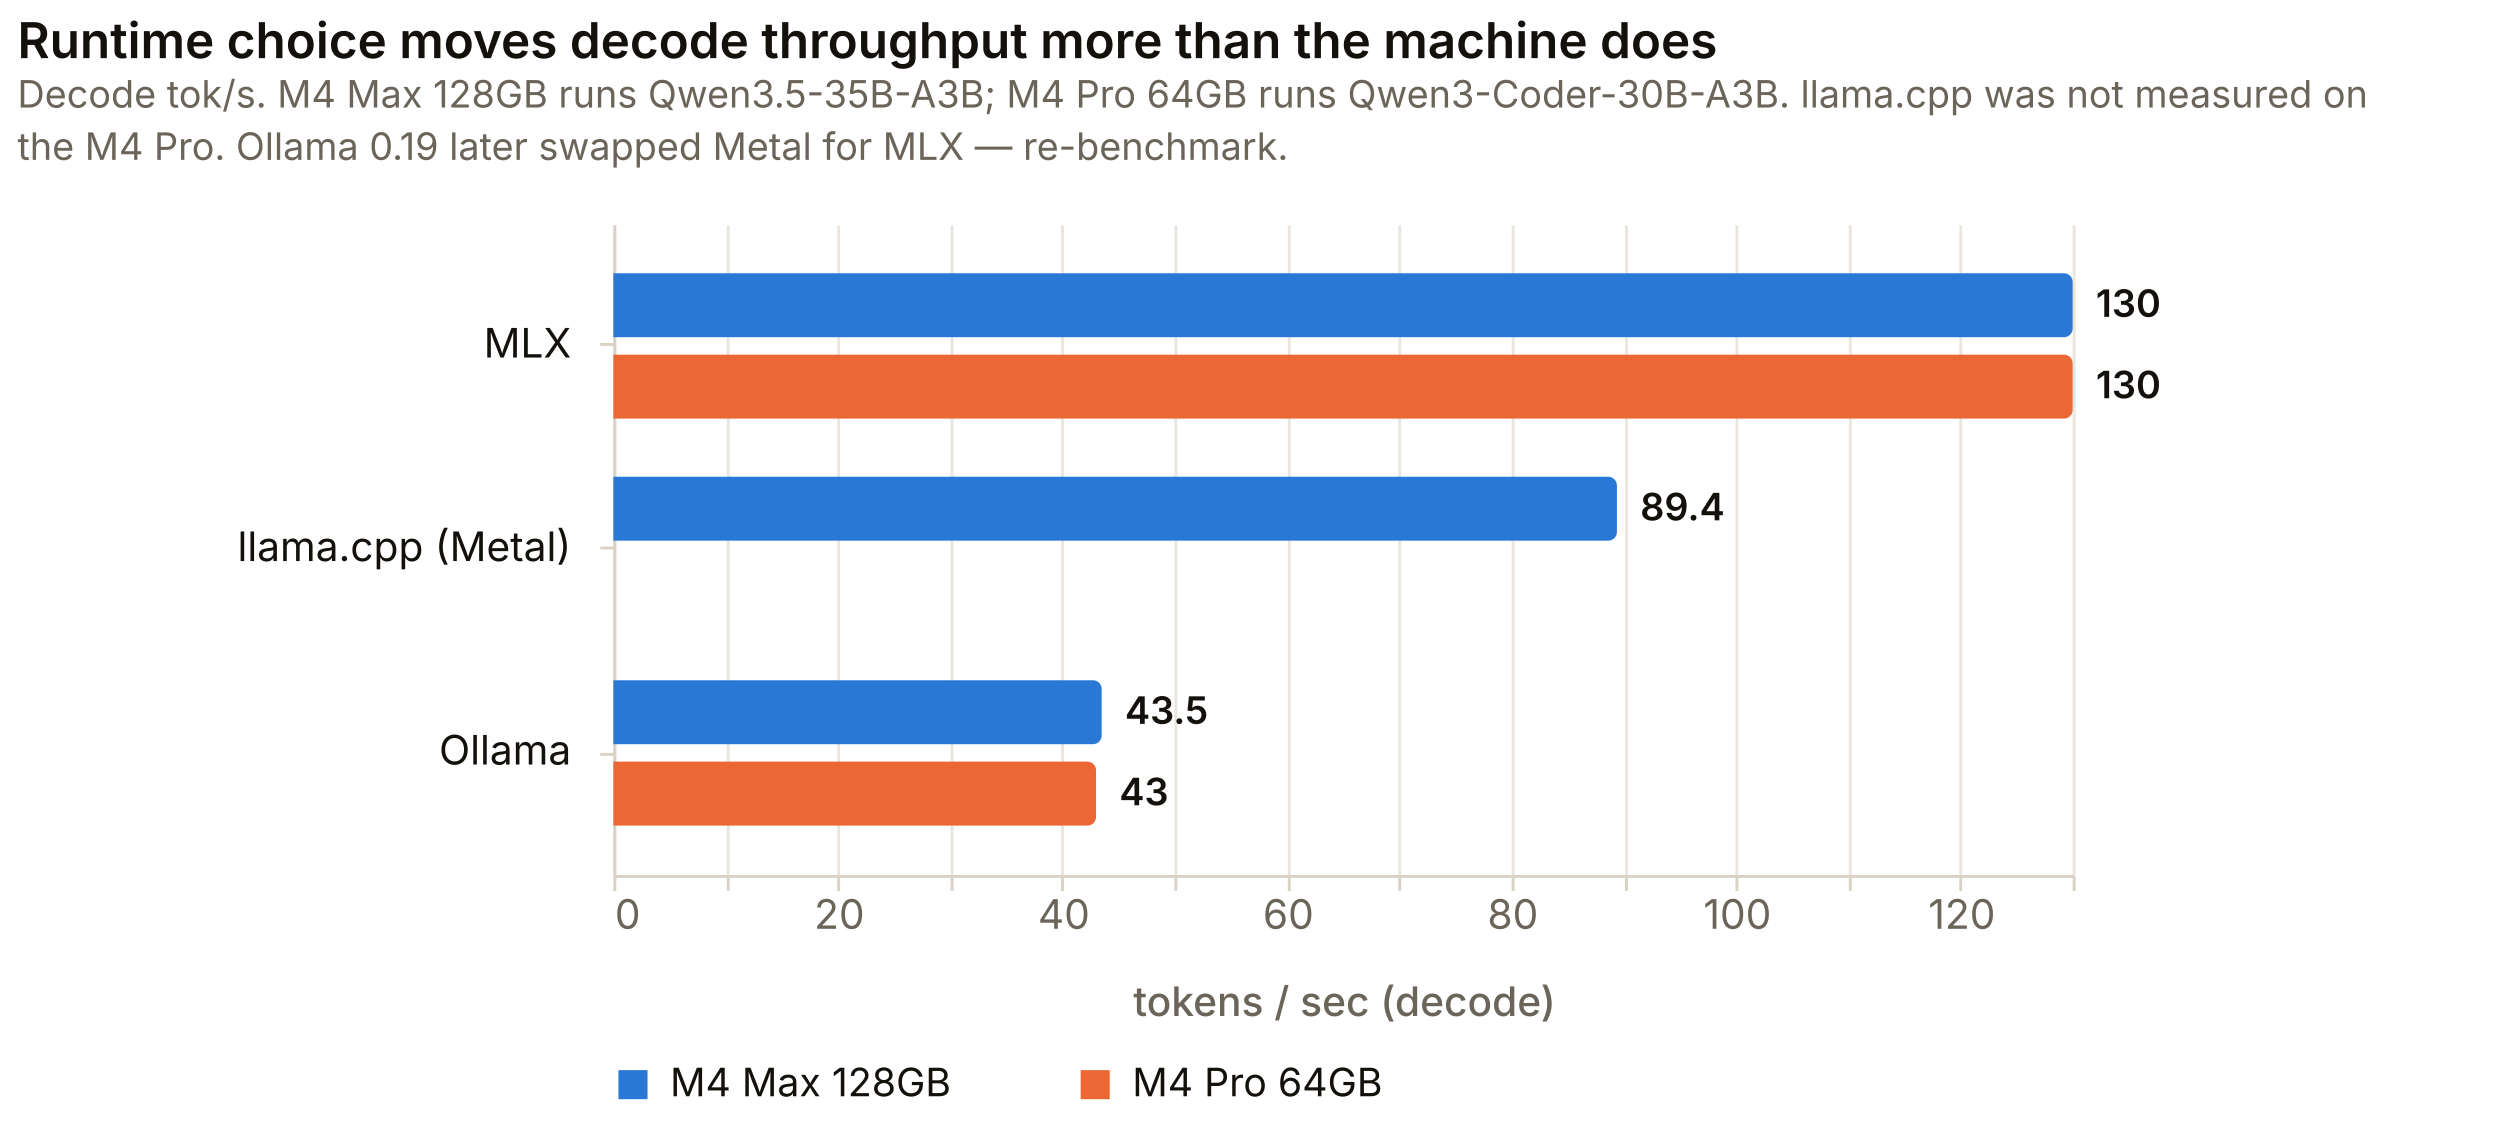
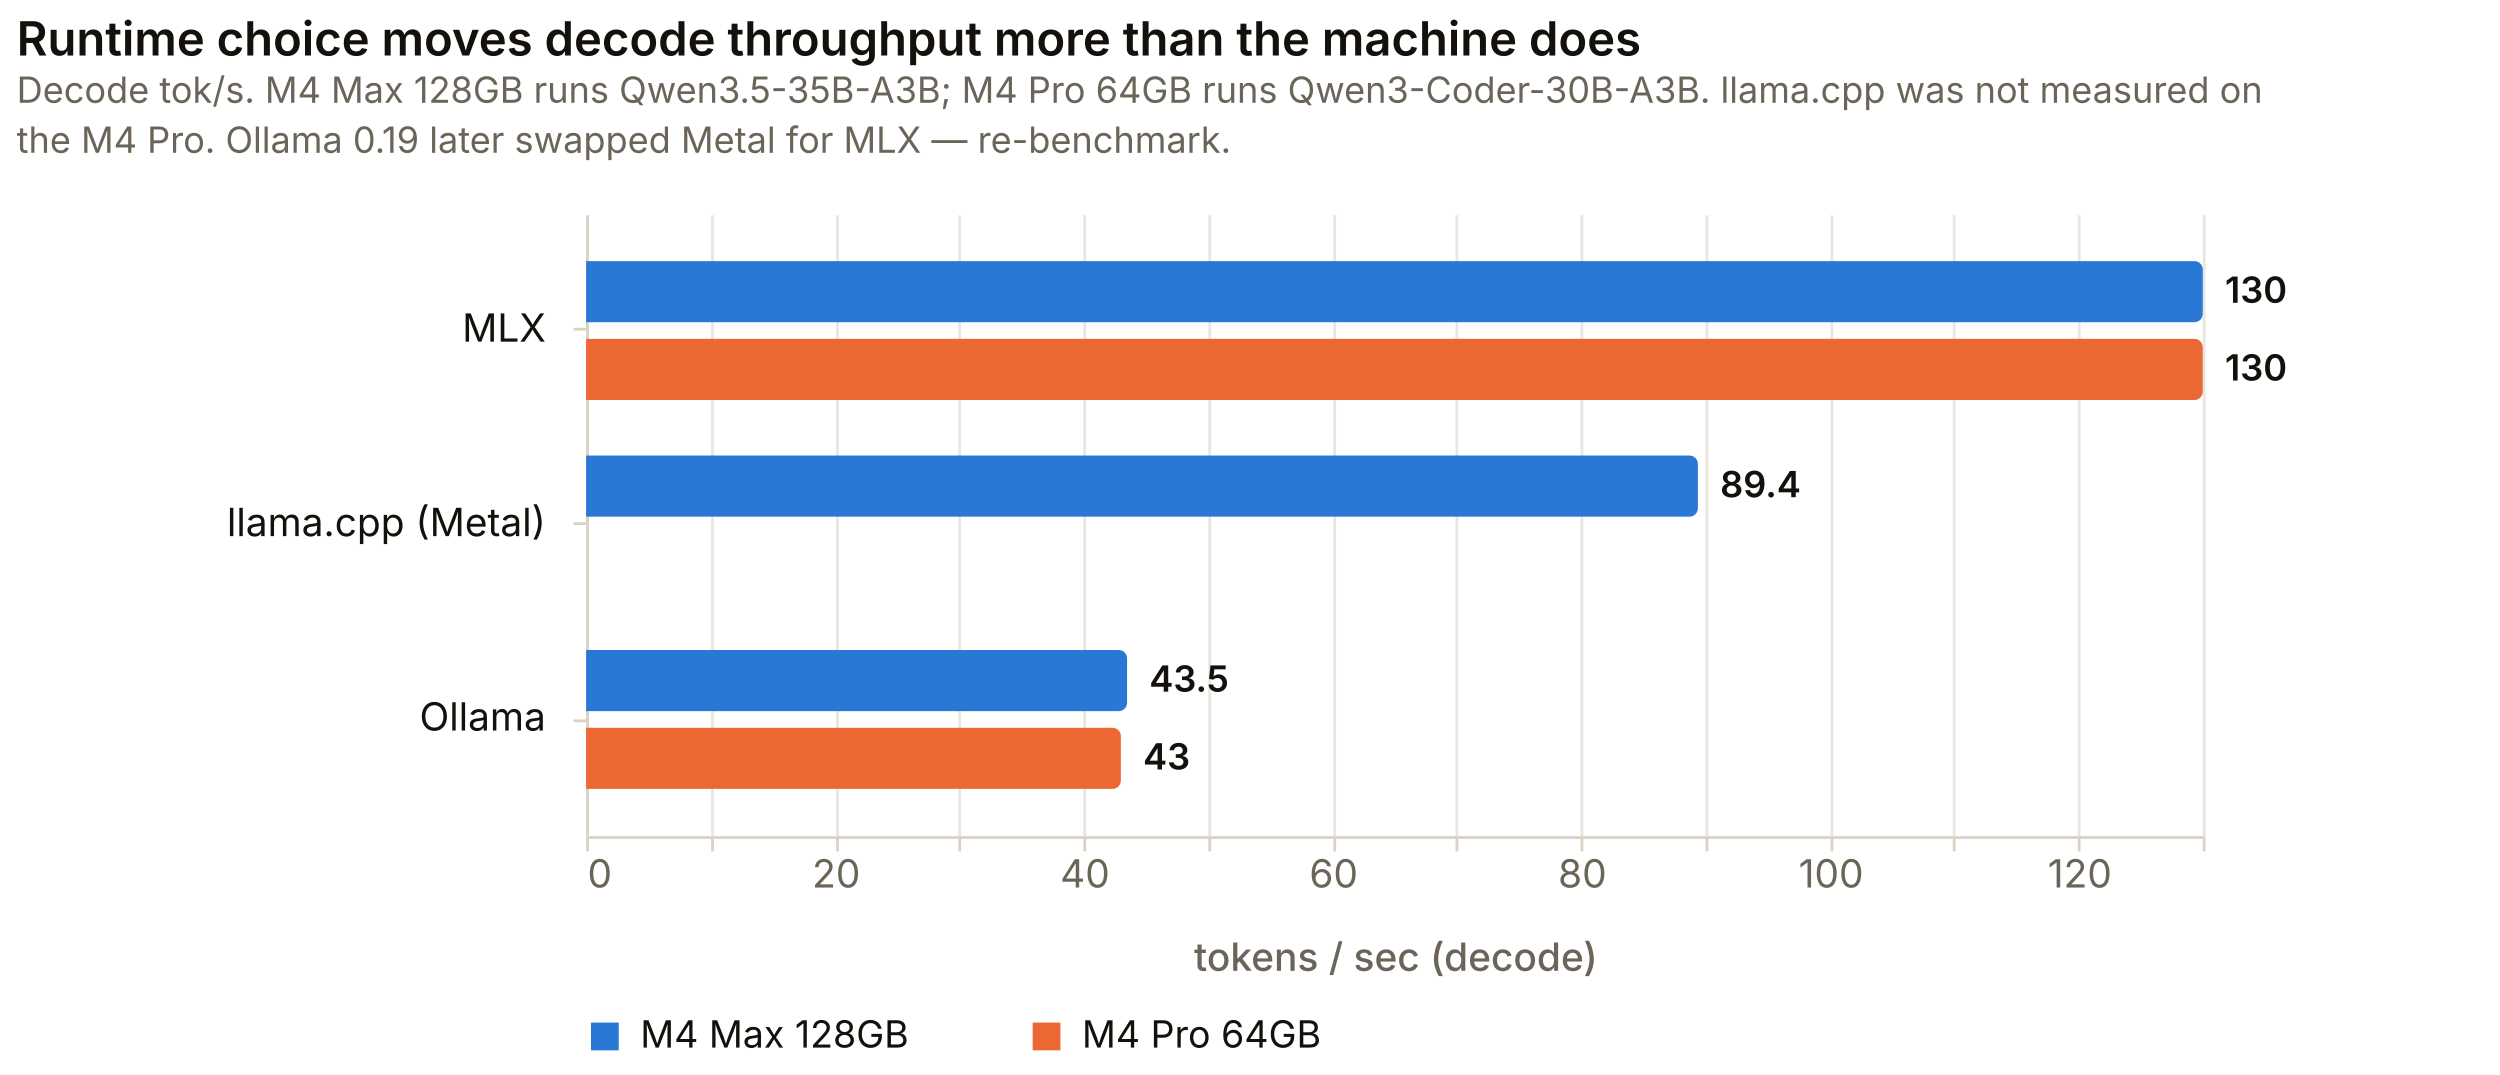
- <svg xmlns="http://www.w3.org/2000/svg" version="1.1" class="marks" width="860" height="387" viewBox="0 0 860 387">
+ <svg xmlns="http://www.w3.org/2000/svg" version="1.1" class="marks" width="900" height="387" viewBox="0 0 900 387">
  <g fill="none" stroke-miterlimit="4" transform="translate(211,77)">
    <g class="mark-group role-frame root" role="graphics-object" aria-roledescription="group mark container">
      <g transform="translate(0,0)">
-         <path class="background" aria-hidden="true" d="M0,0h502v224h-502Z" />
+         <path class="background" aria-hidden="true" d="M0,0h582v224h-582Z" />
        <g>
          <g class="mark-group role-axis" aria-hidden="true">
            <g transform="translate(0.5,224.5)">
              <path class="background" aria-hidden="true" d="M0,0h0v0h0Z" pointer-events="none" />
              <g>
                <g class="mark-rule role-axis-grid" pointer-events="none">
                  <line transform="translate(0,0)" x2="0" y2="-224" stroke="#d9d2c5" stroke-opacity="0.55" stroke-width="1" opacity="1" />
-                   <line transform="translate(39,0)" x2="0" y2="-224" stroke="#d9d2c5" stroke-opacity="0.55" stroke-width="1" opacity="1" />
-                   <line transform="translate(77,0)" x2="0" y2="-224" stroke="#d9d2c5" stroke-opacity="0.55" stroke-width="1" opacity="1" />
-                   <line transform="translate(116,0)" x2="0" y2="-224" stroke="#d9d2c5" stroke-opacity="0.55" stroke-width="1" opacity="1" />
-                   <line transform="translate(154,0)" x2="0" y2="-224" stroke="#d9d2c5" stroke-opacity="0.55" stroke-width="1" opacity="1" />
-                   <line transform="translate(193,0)" x2="0" y2="-224" stroke="#d9d2c5" stroke-opacity="0.55" stroke-width="1" opacity="1" />
-                   <line transform="translate(232,0)" x2="0" y2="-224" stroke="#d9d2c5" stroke-opacity="0.55" stroke-width="1" opacity="1" />
-                   <line transform="translate(270,0)" x2="0" y2="-224" stroke="#d9d2c5" stroke-opacity="0.55" stroke-width="1" opacity="1" />
-                   <line transform="translate(309,0)" x2="0" y2="-224" stroke="#d9d2c5" stroke-opacity="0.55" stroke-width="1" opacity="1" />
-                   <line transform="translate(348,0)" x2="0" y2="-224" stroke="#d9d2c5" stroke-opacity="0.55" stroke-width="1" opacity="1" />
-                   <line transform="translate(386,0)" x2="0" y2="-224" stroke="#d9d2c5" stroke-opacity="0.55" stroke-width="1" opacity="1" />
-                   <line transform="translate(425,0)" x2="0" y2="-224" stroke="#d9d2c5" stroke-opacity="0.55" stroke-width="1" opacity="1" />
-                   <line transform="translate(463,0)" x2="0" y2="-224" stroke="#d9d2c5" stroke-opacity="0.55" stroke-width="1" opacity="1" />
-                   <line transform="translate(502,0)" x2="0" y2="-224" stroke="#d9d2c5" stroke-opacity="0.55" stroke-width="1" opacity="1" />
+                   <line transform="translate(45,0)" x2="0" y2="-224" stroke="#d9d2c5" stroke-opacity="0.55" stroke-width="1" opacity="1" />
+                   <line transform="translate(90,0)" x2="0" y2="-224" stroke="#d9d2c5" stroke-opacity="0.55" stroke-width="1" opacity="1" />
+                   <line transform="translate(134,0)" x2="0" y2="-224" stroke="#d9d2c5" stroke-opacity="0.55" stroke-width="1" opacity="1" />
+                   <line transform="translate(179,0)" x2="0" y2="-224" stroke="#d9d2c5" stroke-opacity="0.55" stroke-width="1" opacity="1" />
+                   <line transform="translate(224,0)" x2="0" y2="-224" stroke="#d9d2c5" stroke-opacity="0.55" stroke-width="1" opacity="1" />
+                   <line transform="translate(269,0)" x2="0" y2="-224" stroke="#d9d2c5" stroke-opacity="0.55" stroke-width="1" opacity="1" />
+                   <line transform="translate(313,0)" x2="0" y2="-224" stroke="#d9d2c5" stroke-opacity="0.55" stroke-width="1" opacity="1" />
+                   <line transform="translate(358,0)" x2="0" y2="-224" stroke="#d9d2c5" stroke-opacity="0.55" stroke-width="1" opacity="1" />
+                   <line transform="translate(403,0)" x2="0" y2="-224" stroke="#d9d2c5" stroke-opacity="0.55" stroke-width="1" opacity="1" />
+                   <line transform="translate(448,0)" x2="0" y2="-224" stroke="#d9d2c5" stroke-opacity="0.55" stroke-width="1" opacity="1" />
+                   <line transform="translate(492,0)" x2="0" y2="-224" stroke="#d9d2c5" stroke-opacity="0.55" stroke-width="1" opacity="1" />
+                   <line transform="translate(537,0)" x2="0" y2="-224" stroke="#d9d2c5" stroke-opacity="0.55" stroke-width="1" opacity="1" />
+                   <line transform="translate(582,0)" x2="0" y2="-224" stroke="#d9d2c5" stroke-opacity="0.55" stroke-width="1" opacity="1" />
                </g>
              </g>
              <path class="foreground" aria-hidden="true" d="" pointer-events="none" display="none" />
            </g>
          </g>
          <g class="mark-group role-axis" role="graphics-symbol" aria-roledescription="axis" aria-label="X-axis titled 'tokens / sec (decode)' for a linear scale with values from 0 to 130">
            <g transform="translate(0.5,224.5)">
              <path class="background" aria-hidden="true" d="M0,0h0v0h0Z" pointer-events="none" />
              <g>
                <g class="mark-rule role-axis-tick" pointer-events="none">
                  <line transform="translate(0,0)" x2="0" y2="5" stroke="#d9d2c5" stroke-width="1" opacity="1" />
-                   <line transform="translate(39,0)" x2="0" y2="5" stroke="#d9d2c5" stroke-width="1" opacity="1" />
-                   <line transform="translate(77,0)" x2="0" y2="5" stroke="#d9d2c5" stroke-width="1" opacity="1" />
-                   <line transform="translate(116,0)" x2="0" y2="5" stroke="#d9d2c5" stroke-width="1" opacity="1" />
-                   <line transform="translate(154,0)" x2="0" y2="5" stroke="#d9d2c5" stroke-width="1" opacity="1" />
-                   <line transform="translate(193,0)" x2="0" y2="5" stroke="#d9d2c5" stroke-width="1" opacity="1" />
-                   <line transform="translate(232,0)" x2="0" y2="5" stroke="#d9d2c5" stroke-width="1" opacity="1" />
-                   <line transform="translate(270,0)" x2="0" y2="5" stroke="#d9d2c5" stroke-width="1" opacity="1" />
-                   <line transform="translate(309,0)" x2="0" y2="5" stroke="#d9d2c5" stroke-width="1" opacity="1" />
-                   <line transform="translate(348,0)" x2="0" y2="5" stroke="#d9d2c5" stroke-width="1" opacity="1" />
-                   <line transform="translate(386,0)" x2="0" y2="5" stroke="#d9d2c5" stroke-width="1" opacity="1" />
-                   <line transform="translate(425,0)" x2="0" y2="5" stroke="#d9d2c5" stroke-width="1" opacity="1" />
-                   <line transform="translate(463,0)" x2="0" y2="5" stroke="#d9d2c5" stroke-width="1" opacity="1" />
-                   <line transform="translate(502,0)" x2="0" y2="5" stroke="#d9d2c5" stroke-width="1" opacity="1" />
+                   <line transform="translate(45,0)" x2="0" y2="5" stroke="#d9d2c5" stroke-width="1" opacity="1" />
+                   <line transform="translate(90,0)" x2="0" y2="5" stroke="#d9d2c5" stroke-width="1" opacity="1" />
+                   <line transform="translate(134,0)" x2="0" y2="5" stroke="#d9d2c5" stroke-width="1" opacity="1" />
+                   <line transform="translate(179,0)" x2="0" y2="5" stroke="#d9d2c5" stroke-width="1" opacity="1" />
+                   <line transform="translate(224,0)" x2="0" y2="5" stroke="#d9d2c5" stroke-width="1" opacity="1" />
+                   <line transform="translate(269,0)" x2="0" y2="5" stroke="#d9d2c5" stroke-width="1" opacity="1" />
+                   <line transform="translate(313,0)" x2="0" y2="5" stroke="#d9d2c5" stroke-width="1" opacity="1" />
+                   <line transform="translate(358,0)" x2="0" y2="5" stroke="#d9d2c5" stroke-width="1" opacity="1" />
+                   <line transform="translate(403,0)" x2="0" y2="5" stroke="#d9d2c5" stroke-width="1" opacity="1" />
+                   <line transform="translate(448,0)" x2="0" y2="5" stroke="#d9d2c5" stroke-width="1" opacity="1" />
+                   <line transform="translate(492,0)" x2="0" y2="5" stroke="#d9d2c5" stroke-width="1" opacity="1" />
+                   <line transform="translate(537,0)" x2="0" y2="5" stroke="#d9d2c5" stroke-width="1" opacity="1" />
+                   <line transform="translate(582,0)" x2="0" y2="5" stroke="#d9d2c5" stroke-width="1" opacity="1" />
                </g>
                <g class="mark-text role-axis-label" pointer-events="none">
                  <text text-anchor="start" transform="translate(0,18)" font-family="ui-sans-serif, system-ui, -apple-system, 'Segoe UI', Inter, Helvetica, Arial, sans-serif" font-size="14px" fill="#6b6459" opacity="1">0</text>
-                   <text text-anchor="middle" transform="translate(38.61538,18)" font-family="ui-sans-serif, system-ui, -apple-system, 'Segoe UI', Inter, Helvetica, Arial, sans-serif" font-size="14px" fill="#6b6459" opacity="0">10</text>
-                   <text text-anchor="middle" transform="translate(77.23077,18)" font-family="ui-sans-serif, system-ui, -apple-system, 'Segoe UI', Inter, Helvetica, Arial, sans-serif" font-size="14px" fill="#6b6459" opacity="1">20</text>
-                   <text text-anchor="middle" transform="translate(115.8462,18)" font-family="ui-sans-serif, system-ui, -apple-system, 'Segoe UI', Inter, Helvetica, Arial, sans-serif" font-size="14px" fill="#6b6459" opacity="0">30</text>
-                   <text text-anchor="middle" transform="translate(154.4615,18)" font-family="ui-sans-serif, system-ui, -apple-system, 'Segoe UI', Inter, Helvetica, Arial, sans-serif" font-size="14px" fill="#6b6459" opacity="1">40</text>
-                   <text text-anchor="middle" transform="translate(193.0769,18)" font-family="ui-sans-serif, system-ui, -apple-system, 'Segoe UI', Inter, Helvetica, Arial, sans-serif" font-size="14px" fill="#6b6459" opacity="0">50</text>
-                   <text text-anchor="middle" transform="translate(231.6923,18)" font-family="ui-sans-serif, system-ui, -apple-system, 'Segoe UI', Inter, Helvetica, Arial, sans-serif" font-size="14px" fill="#6b6459" opacity="1">60</text>
-                   <text text-anchor="middle" transform="translate(270.3077,18)" font-family="ui-sans-serif, system-ui, -apple-system, 'Segoe UI', Inter, Helvetica, Arial, sans-serif" font-size="14px" fill="#6b6459" opacity="0">70</text>
-                   <text text-anchor="middle" transform="translate(308.9231,18)" font-family="ui-sans-serif, system-ui, -apple-system, 'Segoe UI', Inter, Helvetica, Arial, sans-serif" font-size="14px" fill="#6b6459" opacity="1">80</text>
-                   <text text-anchor="middle" transform="translate(347.5385,18)" font-family="ui-sans-serif, system-ui, -apple-system, 'Segoe UI', Inter, Helvetica, Arial, sans-serif" font-size="14px" fill="#6b6459" opacity="0">90</text>
-                   <text text-anchor="middle" transform="translate(386.1538,18)" font-family="ui-sans-serif, system-ui, -apple-system, 'Segoe UI', Inter, Helvetica, Arial, sans-serif" font-size="14px" fill="#6b6459" opacity="1">100</text>
-                   <text text-anchor="middle" transform="translate(424.7692,18)" font-family="ui-sans-serif, system-ui, -apple-system, 'Segoe UI', Inter, Helvetica, Arial, sans-serif" font-size="14px" fill="#6b6459" opacity="0">110</text>
-                   <text text-anchor="middle" transform="translate(463.3846,18)" font-family="ui-sans-serif, system-ui, -apple-system, 'Segoe UI', Inter, Helvetica, Arial, sans-serif" font-size="14px" fill="#6b6459" opacity="1">120</text>
-                   <text text-anchor="end" transform="translate(502,18)" font-family="ui-sans-serif, system-ui, -apple-system, 'Segoe UI', Inter, Helvetica, Arial, sans-serif" font-size="14px" fill="#6b6459" opacity="0">130</text>
+                   <text text-anchor="middle" transform="translate(44.76923,18)" font-family="ui-sans-serif, system-ui, -apple-system, 'Segoe UI', Inter, Helvetica, Arial, sans-serif" font-size="14px" fill="#6b6459" opacity="0">10</text>
+                   <text text-anchor="middle" transform="translate(89.53846,18)" font-family="ui-sans-serif, system-ui, -apple-system, 'Segoe UI', Inter, Helvetica, Arial, sans-serif" font-size="14px" fill="#6b6459" opacity="1">20</text>
+                   <text text-anchor="middle" transform="translate(134.3077,18)" font-family="ui-sans-serif, system-ui, -apple-system, 'Segoe UI', Inter, Helvetica, Arial, sans-serif" font-size="14px" fill="#6b6459" opacity="0">30</text>
+                   <text text-anchor="middle" transform="translate(179.0769,18)" font-family="ui-sans-serif, system-ui, -apple-system, 'Segoe UI', Inter, Helvetica, Arial, sans-serif" font-size="14px" fill="#6b6459" opacity="1">40</text>
+                   <text text-anchor="middle" transform="translate(223.8462,18)" font-family="ui-sans-serif, system-ui, -apple-system, 'Segoe UI', Inter, Helvetica, Arial, sans-serif" font-size="14px" fill="#6b6459" opacity="0">50</text>
+                   <text text-anchor="middle" transform="translate(268.6154,18)" font-family="ui-sans-serif, system-ui, -apple-system, 'Segoe UI', Inter, Helvetica, Arial, sans-serif" font-size="14px" fill="#6b6459" opacity="1">60</text>
+                   <text text-anchor="middle" transform="translate(313.3846,18)" font-family="ui-sans-serif, system-ui, -apple-system, 'Segoe UI', Inter, Helvetica, Arial, sans-serif" font-size="14px" fill="#6b6459" opacity="0">70</text>
+                   <text text-anchor="middle" transform="translate(358.1538,18)" font-family="ui-sans-serif, system-ui, -apple-system, 'Segoe UI', Inter, Helvetica, Arial, sans-serif" font-size="14px" fill="#6b6459" opacity="1">80</text>
+                   <text text-anchor="middle" transform="translate(402.9231,18)" font-family="ui-sans-serif, system-ui, -apple-system, 'Segoe UI', Inter, Helvetica, Arial, sans-serif" font-size="14px" fill="#6b6459" opacity="0">90</text>
+                   <text text-anchor="middle" transform="translate(447.6923,18)" font-family="ui-sans-serif, system-ui, -apple-system, 'Segoe UI', Inter, Helvetica, Arial, sans-serif" font-size="14px" fill="#6b6459" opacity="1">100</text>
+                   <text text-anchor="middle" transform="translate(492.4615,18)" font-family="ui-sans-serif, system-ui, -apple-system, 'Segoe UI', Inter, Helvetica, Arial, sans-serif" font-size="14px" fill="#6b6459" opacity="0">110</text>
+                   <text text-anchor="middle" transform="translate(537.2308,18)" font-family="ui-sans-serif, system-ui, -apple-system, 'Segoe UI', Inter, Helvetica, Arial, sans-serif" font-size="14px" fill="#6b6459" opacity="1">120</text>
+                   <text text-anchor="end" transform="translate(582,18)" font-family="ui-sans-serif, system-ui, -apple-system, 'Segoe UI', Inter, Helvetica, Arial, sans-serif" font-size="14px" fill="#6b6459" opacity="0">130</text>
                </g>
                <g class="mark-rule role-axis-domain" pointer-events="none">
-                   <line transform="translate(0,0)" x2="502" y2="0" stroke="#d9d2c5" stroke-width="1" opacity="1" />
+                   <line transform="translate(0,0)" x2="582" y2="0" stroke="#d9d2c5" stroke-width="1" opacity="1" />
                </g>
                <g class="mark-text role-axis-title" pointer-events="none">
-                   <text text-anchor="middle" transform="translate(251,48)" font-family="ui-sans-serif, system-ui, -apple-system, 'Segoe UI', Inter, Helvetica, Arial, sans-serif" font-size="14px" font-weight="500" fill="#6b6459" opacity="1">tokens / sec (decode)</text>
+                   <text text-anchor="middle" transform="translate(291,48)" font-family="ui-sans-serif, system-ui, -apple-system, 'Segoe UI', Inter, Helvetica, Arial, sans-serif" font-size="14px" font-weight="500" fill="#6b6459" opacity="1">tokens / sec (decode)</text>
                </g>
              </g>
              <path class="foreground" aria-hidden="true" d="" pointer-events="none" display="none" />
            </g>
          </g>
          <g class="mark-group role-axis" role="graphics-symbol" aria-roledescription="axis" aria-label="Y-axis for a discrete scale with 3 values: MLX, llama.cpp (Metal), Ollama">
            <g transform="translate(0.5,0.5)">
              <path class="background" aria-hidden="true" d="M0,0h0v0h0Z" pointer-events="none" />
              <g>
                <g class="mark-rule role-axis-tick" pointer-events="none">
                  <line transform="translate(0,41)" x2="-5" y2="0" stroke="#d9d2c5" stroke-width="1" opacity="1" />
                  <line transform="translate(0,111)" x2="-5" y2="0" stroke="#d9d2c5" stroke-width="1" opacity="1" />
                  <line transform="translate(0,182)" x2="-5" y2="0" stroke="#d9d2c5" stroke-width="1" opacity="1" />
                </g>
                <g class="mark-text role-axis-label" pointer-events="none">
                  <text text-anchor="end" transform="translate(-15,45.5)" font-family="ui-sans-serif, system-ui, -apple-system, 'Segoe UI', Inter, Helvetica, Arial, sans-serif" font-size="14px" fill="#14110d" opacity="1">MLX</text>
                  <text text-anchor="end" transform="translate(-15,115.5)" font-family="ui-sans-serif, system-ui, -apple-system, 'Segoe UI', Inter, Helvetica, Arial, sans-serif" font-size="14px" fill="#14110d" opacity="1">llama.cpp (Metal)</text>
                  <text text-anchor="end" transform="translate(-15,185.5)" font-family="ui-sans-serif, system-ui, -apple-system, 'Segoe UI', Inter, Helvetica, Arial, sans-serif" font-size="14px" fill="#14110d" opacity="1">Ollama</text>
                </g>
                <g class="mark-rule role-axis-domain" pointer-events="none">
                  <line transform="translate(0,0)" x2="0" y2="224" stroke="#d9d2c5" stroke-width="1" opacity="1" />
                </g>
              </g>
              <path class="foreground" aria-hidden="true" d="" pointer-events="none" display="none" />
            </g>
          </g>
          <g class="mark-group role-scope" role="graphics-object" aria-roledescription="group mark container">
            <g transform="translate(0,17)">
-               <path class="background" aria-hidden="true" d="M0,0L499,0C500.656,0,502,1.344,502,3L502,19C502,20.656,500.656,22,499,22L0,22C0,22,0,22,0,22L0,0C0,0,0,0,0,0Z" />
+               <path class="background" aria-hidden="true" d="M0,0L579,0C580.656,0,582,1.344,582,3L582,19C582,20.656,580.656,22,579,22L0,22C0,22,0,22,0,22L0,0C0,0,0,0,0,0Z" />
              <g clip-path="url(#clip43)">
                <g class="mark-group role-scope" role="graphics-object" aria-roledescription="group mark container">
                  <g transform="translate(0,0)">
                    <path class="background" aria-hidden="true" d="M0,0h0v22h0Z" />
                    <g>
                      <g class="mark-rect role-mark layer_0_marks" role="graphics-object" aria-roledescription="rect mark container">
-                         <path aria-label="tokens / sec (decode): 130; runtime: MLX; machine: M4 Max 128GB" role="graphics-symbol" aria-roledescription="bar" d="M0,0h502v22h-502Z" fill="#2a78d6" />
+                         <path aria-label="tokens / sec (decode): 130; runtime: MLX; machine: M4 Max 128GB" role="graphics-symbol" aria-roledescription="bar" d="M0,0h582v22h-582Z" fill="#2a78d6" />
                      </g>
                    </g>
                    <path class="foreground" aria-hidden="true" d="" display="none" />
                  </g>
                </g>
              </g>
              <path class="foreground" aria-hidden="true" d="" display="none" />
            </g>
            <g transform="translate(0,45)">
-               <path class="background" aria-hidden="true" d="M0,0L499,0C500.656,0,502,1.344,502,3L502,19C502,20.656,500.656,22,499,22L0,22C0,22,0,22,0,22L0,0C0,0,0,0,0,0Z" />
+               <path class="background" aria-hidden="true" d="M0,0L579,0C580.656,0,582,1.344,582,3L582,19C582,20.656,580.656,22,579,22L0,22C0,22,0,22,0,22L0,0C0,0,0,0,0,0Z" />
              <g clip-path="url(#clip44)">
                <g class="mark-group role-scope" role="graphics-object" aria-roledescription="group mark container">
                  <g transform="translate(0,0)">
                    <path class="background" aria-hidden="true" d="M0,0h0v22h0Z" />
                    <g>
                      <g class="mark-rect role-mark layer_0_marks" role="graphics-object" aria-roledescription="rect mark container">
-                         <path aria-label="tokens / sec (decode): 130; runtime: MLX; machine: M4 Pro 64GB" role="graphics-symbol" aria-roledescription="bar" d="M0,0h502v22h-502Z" fill="#eb6834" />
+                         <path aria-label="tokens / sec (decode): 130; runtime: MLX; machine: M4 Pro 64GB" role="graphics-symbol" aria-roledescription="bar" d="M0,0h582v22h-582Z" fill="#eb6834" />
                      </g>
                    </g>
                    <path class="foreground" aria-hidden="true" d="" display="none" />
                  </g>
                </g>
              </g>
              <path class="foreground" aria-hidden="true" d="" display="none" />
            </g>
            <g transform="translate(0,87)">
-               <path class="background" aria-hidden="true" d="M0,0L342.222,0C343.877,0,345.222,1.344,345.222,3L345.222,19C345.222,20.656,343.877,22,342.222,22L0,22C0,22,0,22,0,22L0,0C0,0,0,0,0,0Z" />
+               <path class="background" aria-hidden="true" d="M0,0L397.237,0C398.893,0,400.237,1.344,400.237,3L400.237,19C400.237,20.656,398.893,22,397.237,22L0,22C0,22,0,22,0,22L0,0C0,0,0,0,0,0Z" />
              <g clip-path="url(#clip45)">
                <g class="mark-group role-scope" role="graphics-object" aria-roledescription="group mark container">
                  <g transform="translate(0,0)">
                    <path class="background" aria-hidden="true" d="M0,0h0v22h0Z" />
                    <g>
                      <g class="mark-rect role-mark layer_0_marks" role="graphics-object" aria-roledescription="rect mark container">
-                         <path aria-label="tokens / sec (decode): 89.4; runtime: llama.cpp (Metal); machine: M4 Max 128GB" role="graphics-symbol" aria-roledescription="bar" d="M0,0h345.222v22h-345.222Z" fill="#2a78d6" />
+                         <path aria-label="tokens / sec (decode): 89.4; runtime: llama.cpp (Metal); machine: M4 Max 128GB" role="graphics-symbol" aria-roledescription="bar" d="M0,0h400.237v22h-400.237Z" fill="#2a78d6" />
                      </g>
                    </g>
                    <path class="foreground" aria-hidden="true" d="" display="none" />
                  </g>
                </g>
              </g>
              <path class="foreground" aria-hidden="true" d="" display="none" />
            </g>
            <g transform="translate(0,157)">
-               <path class="background" aria-hidden="true" d="M0,0L164.977,0C166.633,0,167.977,1.344,167.977,3L167.977,19C167.977,20.656,166.633,22,164.977,22L0,22C0,22,0,22,0,22L0,0C0,0,0,0,0,0Z" />
+               <path class="background" aria-hidden="true" d="M0,0L191.746,0C193.402,0,194.746,1.344,194.746,3L194.746,19C194.746,20.656,193.402,22,191.746,22L0,22C0,22,0,22,0,22L0,0C0,0,0,0,0,0Z" />
              <g clip-path="url(#clip46)">
                <g class="mark-group role-scope" role="graphics-object" aria-roledescription="group mark container">
                  <g transform="translate(0,0)">
                    <path class="background" aria-hidden="true" d="M0,0h0v22h0Z" />
                    <g>
                      <g class="mark-rect role-mark layer_0_marks" role="graphics-object" aria-roledescription="rect mark container">
-                         <path aria-label="tokens / sec (decode): 43.5; runtime: Ollama; machine: M4 Max 128GB" role="graphics-symbol" aria-roledescription="bar" d="M0,0h167.977v22h-167.977Z" fill="#2a78d6" />
+                         <path aria-label="tokens / sec (decode): 43.5; runtime: Ollama; machine: M4 Max 128GB" role="graphics-symbol" aria-roledescription="bar" d="M0,0h194.746v22h-194.746Z" fill="#2a78d6" />
                      </g>
                    </g>
                    <path class="foreground" aria-hidden="true" d="" display="none" />
                  </g>
                </g>
              </g>
              <path class="foreground" aria-hidden="true" d="" display="none" />
            </g>
            <g transform="translate(0,185)">
-               <path class="background" aria-hidden="true" d="M0,0L163.046,0C164.702,0,166.046,1.344,166.046,3L166.046,19C166.046,20.656,164.702,22,163.046,22L0,22C0,22,0,22,0,22L0,0C0,0,0,0,0,0Z" />
+               <path class="background" aria-hidden="true" d="M0,0L189.508,0C191.163,0,192.508,1.344,192.508,3L192.508,19C192.508,20.656,191.163,22,189.508,22L0,22C0,22,0,22,0,22L0,0C0,0,0,0,0,0Z" />
              <g clip-path="url(#clip47)">
                <g class="mark-group role-scope" role="graphics-object" aria-roledescription="group mark container">
                  <g transform="translate(0,0)">
                    <path class="background" aria-hidden="true" d="M0,0h0v22h0Z" />
                    <g>
                      <g class="mark-rect role-mark layer_0_marks" role="graphics-object" aria-roledescription="rect mark container">
-                         <path aria-label="tokens / sec (decode): 43; runtime: Ollama; machine: M4 Pro 64GB" role="graphics-symbol" aria-roledescription="bar" d="M0,0h166.046v22h-166.046Z" fill="#eb6834" />
+                         <path aria-label="tokens / sec (decode): 43; runtime: Ollama; machine: M4 Pro 64GB" role="graphics-symbol" aria-roledescription="bar" d="M0,0h192.508v22h-192.508Z" fill="#eb6834" />
                      </g>
                    </g>
                    <path class="foreground" aria-hidden="true" d="" display="none" />
                  </g>
                </g>
              </g>
              <path class="foreground" aria-hidden="true" d="" display="none" />
            </g>
          </g>
          <g class="mark-text role-mark layer_1_marks" role="graphics-object" aria-roledescription="text mark container">
-             <text aria-label="tokens / sec (decode): 130; runtime: MLX; machine: M4 Max 128GB; v: 130" role="graphics-symbol" aria-roledescription="text mark" text-anchor="start" transform="translate(510,32)" font-family="ui-sans-serif, system-ui, -apple-system, 'Segoe UI', Inter, Helvetica, Arial, sans-serif" font-size="13px" font-weight="600" fill="#14110d">130</text>
-             <text aria-label="tokens / sec (decode): 130; runtime: MLX; machine: M4 Pro 64GB; v: 130" role="graphics-symbol" aria-roledescription="text mark" text-anchor="start" transform="translate(510,60)" font-family="ui-sans-serif, system-ui, -apple-system, 'Segoe UI', Inter, Helvetica, Arial, sans-serif" font-size="13px" font-weight="600" fill="#14110d">130</text>
-             <text aria-label="tokens / sec (decode): 89.4; runtime: llama.cpp (Metal); machine: M4 Max 128GB; v: 89.4" role="graphics-symbol" aria-roledescription="text mark" text-anchor="start" transform="translate(353.2215,102)" font-family="ui-sans-serif, system-ui, -apple-system, 'Segoe UI', Inter, Helvetica, Arial, sans-serif" font-size="13px" font-weight="600" fill="#14110d">89.4</text>
-             <text aria-label="tokens / sec (decode): 43.5; runtime: Ollama; machine: M4 Max 128GB; v: 43.5" role="graphics-symbol" aria-roledescription="text mark" text-anchor="start" transform="translate(175.9769,172)" font-family="ui-sans-serif, system-ui, -apple-system, 'Segoe UI', Inter, Helvetica, Arial, sans-serif" font-size="13px" font-weight="600" fill="#14110d">43.5</text>
-             <text aria-label="tokens / sec (decode): 43; runtime: Ollama; machine: M4 Pro 64GB; v: 43" role="graphics-symbol" aria-roledescription="text mark" text-anchor="start" transform="translate(174.0462,200)" font-family="ui-sans-serif, system-ui, -apple-system, 'Segoe UI', Inter, Helvetica, Arial, sans-serif" font-size="13px" font-weight="600" fill="#14110d">43</text>
+             <text aria-label="tokens / sec (decode): 130; runtime: MLX; machine: M4 Max 128GB; v: 130" role="graphics-symbol" aria-roledescription="text mark" text-anchor="start" transform="translate(590,32)" font-family="ui-sans-serif, system-ui, -apple-system, 'Segoe UI', Inter, Helvetica, Arial, sans-serif" font-size="13px" font-weight="600" fill="#14110d">130</text>
+             <text aria-label="tokens / sec (decode): 130; runtime: MLX; machine: M4 Pro 64GB; v: 130" role="graphics-symbol" aria-roledescription="text mark" text-anchor="start" transform="translate(590,60)" font-family="ui-sans-serif, system-ui, -apple-system, 'Segoe UI', Inter, Helvetica, Arial, sans-serif" font-size="13px" font-weight="600" fill="#14110d">130</text>
+             <text aria-label="tokens / sec (decode): 89.4; runtime: llama.cpp (Metal); machine: M4 Max 128GB; v: 89.4" role="graphics-symbol" aria-roledescription="text mark" text-anchor="start" transform="translate(408.2369,102)" font-family="ui-sans-serif, system-ui, -apple-system, 'Segoe UI', Inter, Helvetica, Arial, sans-serif" font-size="13px" font-weight="600" fill="#14110d">89.4</text>
+             <text aria-label="tokens / sec (decode): 43.5; runtime: Ollama; machine: M4 Max 128GB; v: 43.5" role="graphics-symbol" aria-roledescription="text mark" text-anchor="start" transform="translate(202.7462,172)" font-family="ui-sans-serif, system-ui, -apple-system, 'Segoe UI', Inter, Helvetica, Arial, sans-serif" font-size="13px" font-weight="600" fill="#14110d">43.5</text>
+             <text aria-label="tokens / sec (decode): 43; runtime: Ollama; machine: M4 Pro 64GB; v: 43" role="graphics-symbol" aria-roledescription="text mark" text-anchor="start" transform="translate(200.5077,200)" font-family="ui-sans-serif, system-ui, -apple-system, 'Segoe UI', Inter, Helvetica, Arial, sans-serif" font-size="13px" font-weight="600" fill="#14110d">43</text>
          </g>
          <g class="mark-group role-legend" role="graphics-symbol" aria-roledescription="legend" aria-label="Symbol legend for fill color with 2 values: M4 Max 128GB, M4 Pro 64GB">
            <g transform="translate(0,289)">
              <path class="background" aria-hidden="true" d="M0,0h297v14h-297Z" pointer-events="none" />
              <g>
                <g class="mark-group role-legend-entry">
                  <g transform="translate(0,0)">
                    <path class="background" aria-hidden="true" d="M0,0h0v0h0Z" pointer-events="none" />
                    <g>
                      <g class="mark-group role-scope" role="graphics-object" aria-roledescription="group mark container">
                        <g transform="translate(0,0.375)">
                          <path class="background" aria-hidden="true" d="M0,0h148.5v13.25h-148.5Z" pointer-events="none" opacity="1" />
                          <g>
                            <g class="mark-symbol role-legend-symbol" pointer-events="none">
                              <path transform="translate(6.75,6.75)" d="M-5,-5h10v10h-10Z" fill="#2a78d6" stroke-width="0" opacity="1" />
                            </g>
                            <g class="mark-text role-legend-label" pointer-events="none">
                              <text text-anchor="start" transform="translate(19.5,10.75)" font-family="ui-sans-serif, system-ui, -apple-system, 'Segoe UI', Inter, Helvetica, Arial, sans-serif" font-size="13.5px" fill="#14110d" opacity="1">M4 Max 128GB</text>
                            </g>
                          </g>
                          <path class="foreground" aria-hidden="true" d="" pointer-events="none" display="none" />
                        </g>
                        <g transform="translate(159,0.375)">
                          <path class="background" aria-hidden="true" d="M0,0h137.5v13.25h-137.5Z" pointer-events="none" opacity="1" />
                          <g>
                            <g class="mark-symbol role-legend-symbol" pointer-events="none">
                              <path transform="translate(6.75,6.75)" d="M-5,-5h10v10h-10Z" fill="#eb6834" stroke-width="0" opacity="1" />
                            </g>
                            <g class="mark-text role-legend-label" pointer-events="none">
                              <text text-anchor="start" transform="translate(19.5,10.75)" font-family="ui-sans-serif, system-ui, -apple-system, 'Segoe UI', Inter, Helvetica, Arial, sans-serif" font-size="13.5px" fill="#14110d" opacity="1">M4 Pro 64GB</text>
                            </g>
                          </g>
                          <path class="foreground" aria-hidden="true" d="" pointer-events="none" display="none" />
                        </g>
                      </g>
                    </g>
                    <path class="foreground" aria-hidden="true" d="" pointer-events="none" display="none" />
                  </g>
                </g>
              </g>
              <path class="foreground" aria-hidden="true" d="" pointer-events="none" display="none" />
            </g>
          </g>
          <g class="mark-group role-title">
            <g transform="translate(-205,-70)">
              <path class="background" aria-hidden="true" d="M0,0h0v0h0Z" pointer-events="none" />
              <g>
                <g class="mark-text role-title-text" role="graphics-symbol" aria-roledescription="title" aria-label="Title text 'Runtime choice moves decode throughput more than the machine does'" pointer-events="none">
                  <text text-anchor="start" transform="translate(0,13)" font-family="ui-sans-serif, system-ui, -apple-system, 'Segoe UI', Inter, Helvetica, Arial, sans-serif" font-size="17px" font-weight="600" fill="#14110d" opacity="1">Runtime choice moves decode throughput more than the machine does</text>
                </g>
                <g class="mark-text role-title-subtitle" role="graphics-symbol" aria-roledescription="subtitle" aria-label="Subtitle text 'Decode tok/s. M4 Max 128GB runs Qwen3.5-35B-A3B; M4 Pro 64GB runs Qwen3-Coder-30B-A3B. llama.cpp was not measured on the M4 Pro. Ollama 0.19 later swapped Metal for MLX — re-benchmark.'" pointer-events="none">
                  <text text-anchor="start" transform="translate(0,30)" font-family="ui-sans-serif, system-ui, -apple-system, 'Segoe UI', Inter, Helvetica, Arial, sans-serif" font-size="13px" fill="#6b6459" opacity="1">
                    <tspan>Decode tok/s. M4 Max 128GB runs Qwen3.5-35B-A3B; M4 Pro 64GB runs Qwen3-Coder-30B-A3B. llama.cpp was not measured on</tspan>
                    <tspan x="0" dy="18">the M4 Pro. Ollama 0.19 later swapped Metal for MLX — re-benchmark.</tspan>
                  </text>
                </g>
              </g>
              <path class="foreground" aria-hidden="true" d="" pointer-events="none" display="none" />
            </g>
          </g>
        </g>
        <path class="foreground" aria-hidden="true" d="" display="none" />
      </g>
    </g>
  </g>
  <defs>
    <clipPath id="clip43">
-       <path d="M0,0L499,0C500.656,0,502,1.344,502,3L502,19C502,20.656,500.656,22,499,22L0,22C0,22,0,22,0,22L0,0C0,0,0,0,0,0Z" />
+       <path d="M0,0L579,0C580.656,0,582,1.344,582,3L582,19C582,20.656,580.656,22,579,22L0,22C0,22,0,22,0,22L0,0C0,0,0,0,0,0Z" />
    </clipPath>
    <clipPath id="clip44">
-       <path d="M0,0L499,0C500.656,0,502,1.344,502,3L502,19C502,20.656,500.656,22,499,22L0,22C0,22,0,22,0,22L0,0C0,0,0,0,0,0Z" />
+       <path d="M0,0L579,0C580.656,0,582,1.344,582,3L582,19C582,20.656,580.656,22,579,22L0,22C0,22,0,22,0,22L0,0C0,0,0,0,0,0Z" />
    </clipPath>
    <clipPath id="clip45">
-       <path d="M0,0L342.222,0C343.877,0,345.222,1.344,345.222,3L345.222,19C345.222,20.656,343.877,22,342.222,22L0,22C0,22,0,22,0,22L0,0C0,0,0,0,0,0Z" />
+       <path d="M0,0L397.237,0C398.893,0,400.237,1.344,400.237,3L400.237,19C400.237,20.656,398.893,22,397.237,22L0,22C0,22,0,22,0,22L0,0C0,0,0,0,0,0Z" />
    </clipPath>
    <clipPath id="clip46">
-       <path d="M0,0L164.977,0C166.633,0,167.977,1.344,167.977,3L167.977,19C167.977,20.656,166.633,22,164.977,22L0,22C0,22,0,22,0,22L0,0C0,0,0,0,0,0Z" />
+       <path d="M0,0L191.746,0C193.402,0,194.746,1.344,194.746,3L194.746,19C194.746,20.656,193.402,22,191.746,22L0,22C0,22,0,22,0,22L0,0C0,0,0,0,0,0Z" />
    </clipPath>
    <clipPath id="clip47">
-       <path d="M0,0L163.046,0C164.702,0,166.046,1.344,166.046,3L166.046,19C166.046,20.656,164.702,22,163.046,22L0,22C0,22,0,22,0,22L0,0C0,0,0,0,0,0Z" />
+       <path d="M0,0L189.508,0C191.163,0,192.508,1.344,192.508,3L192.508,19C192.508,20.656,191.163,22,189.508,22L0,22C0,22,0,22,0,22L0,0C0,0,0,0,0,0Z" />
    </clipPath>
  </defs>
</svg>
